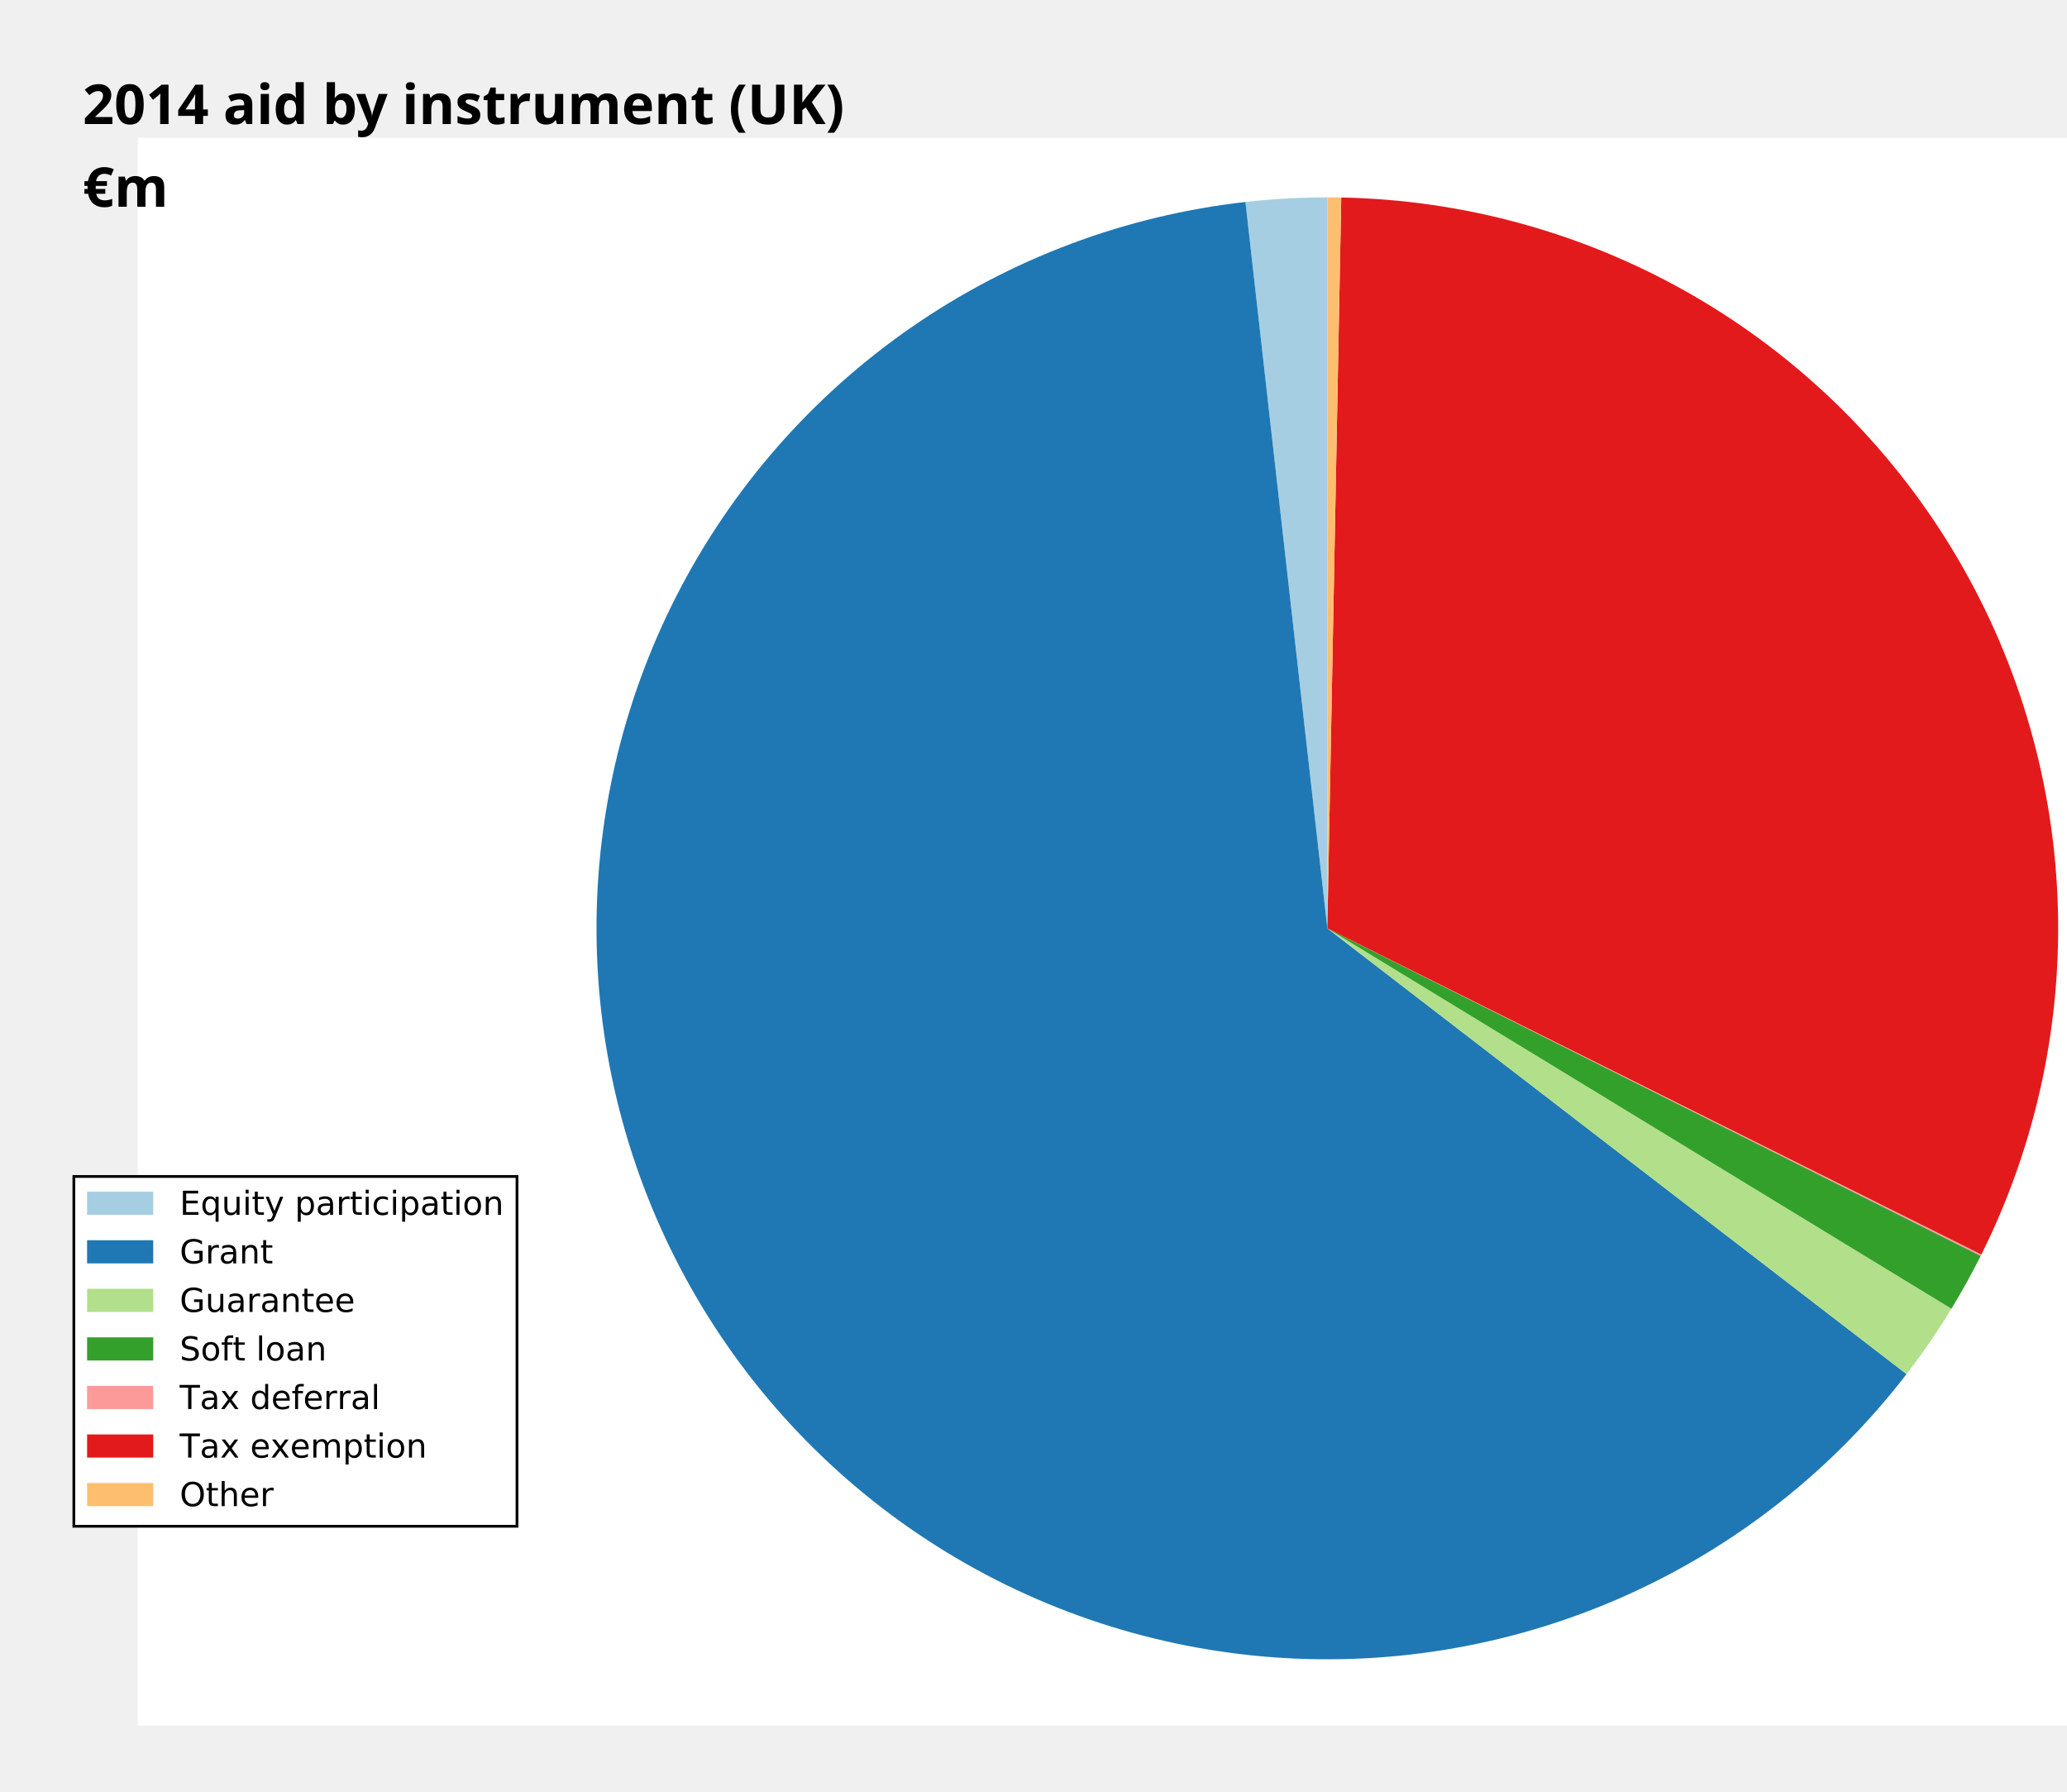
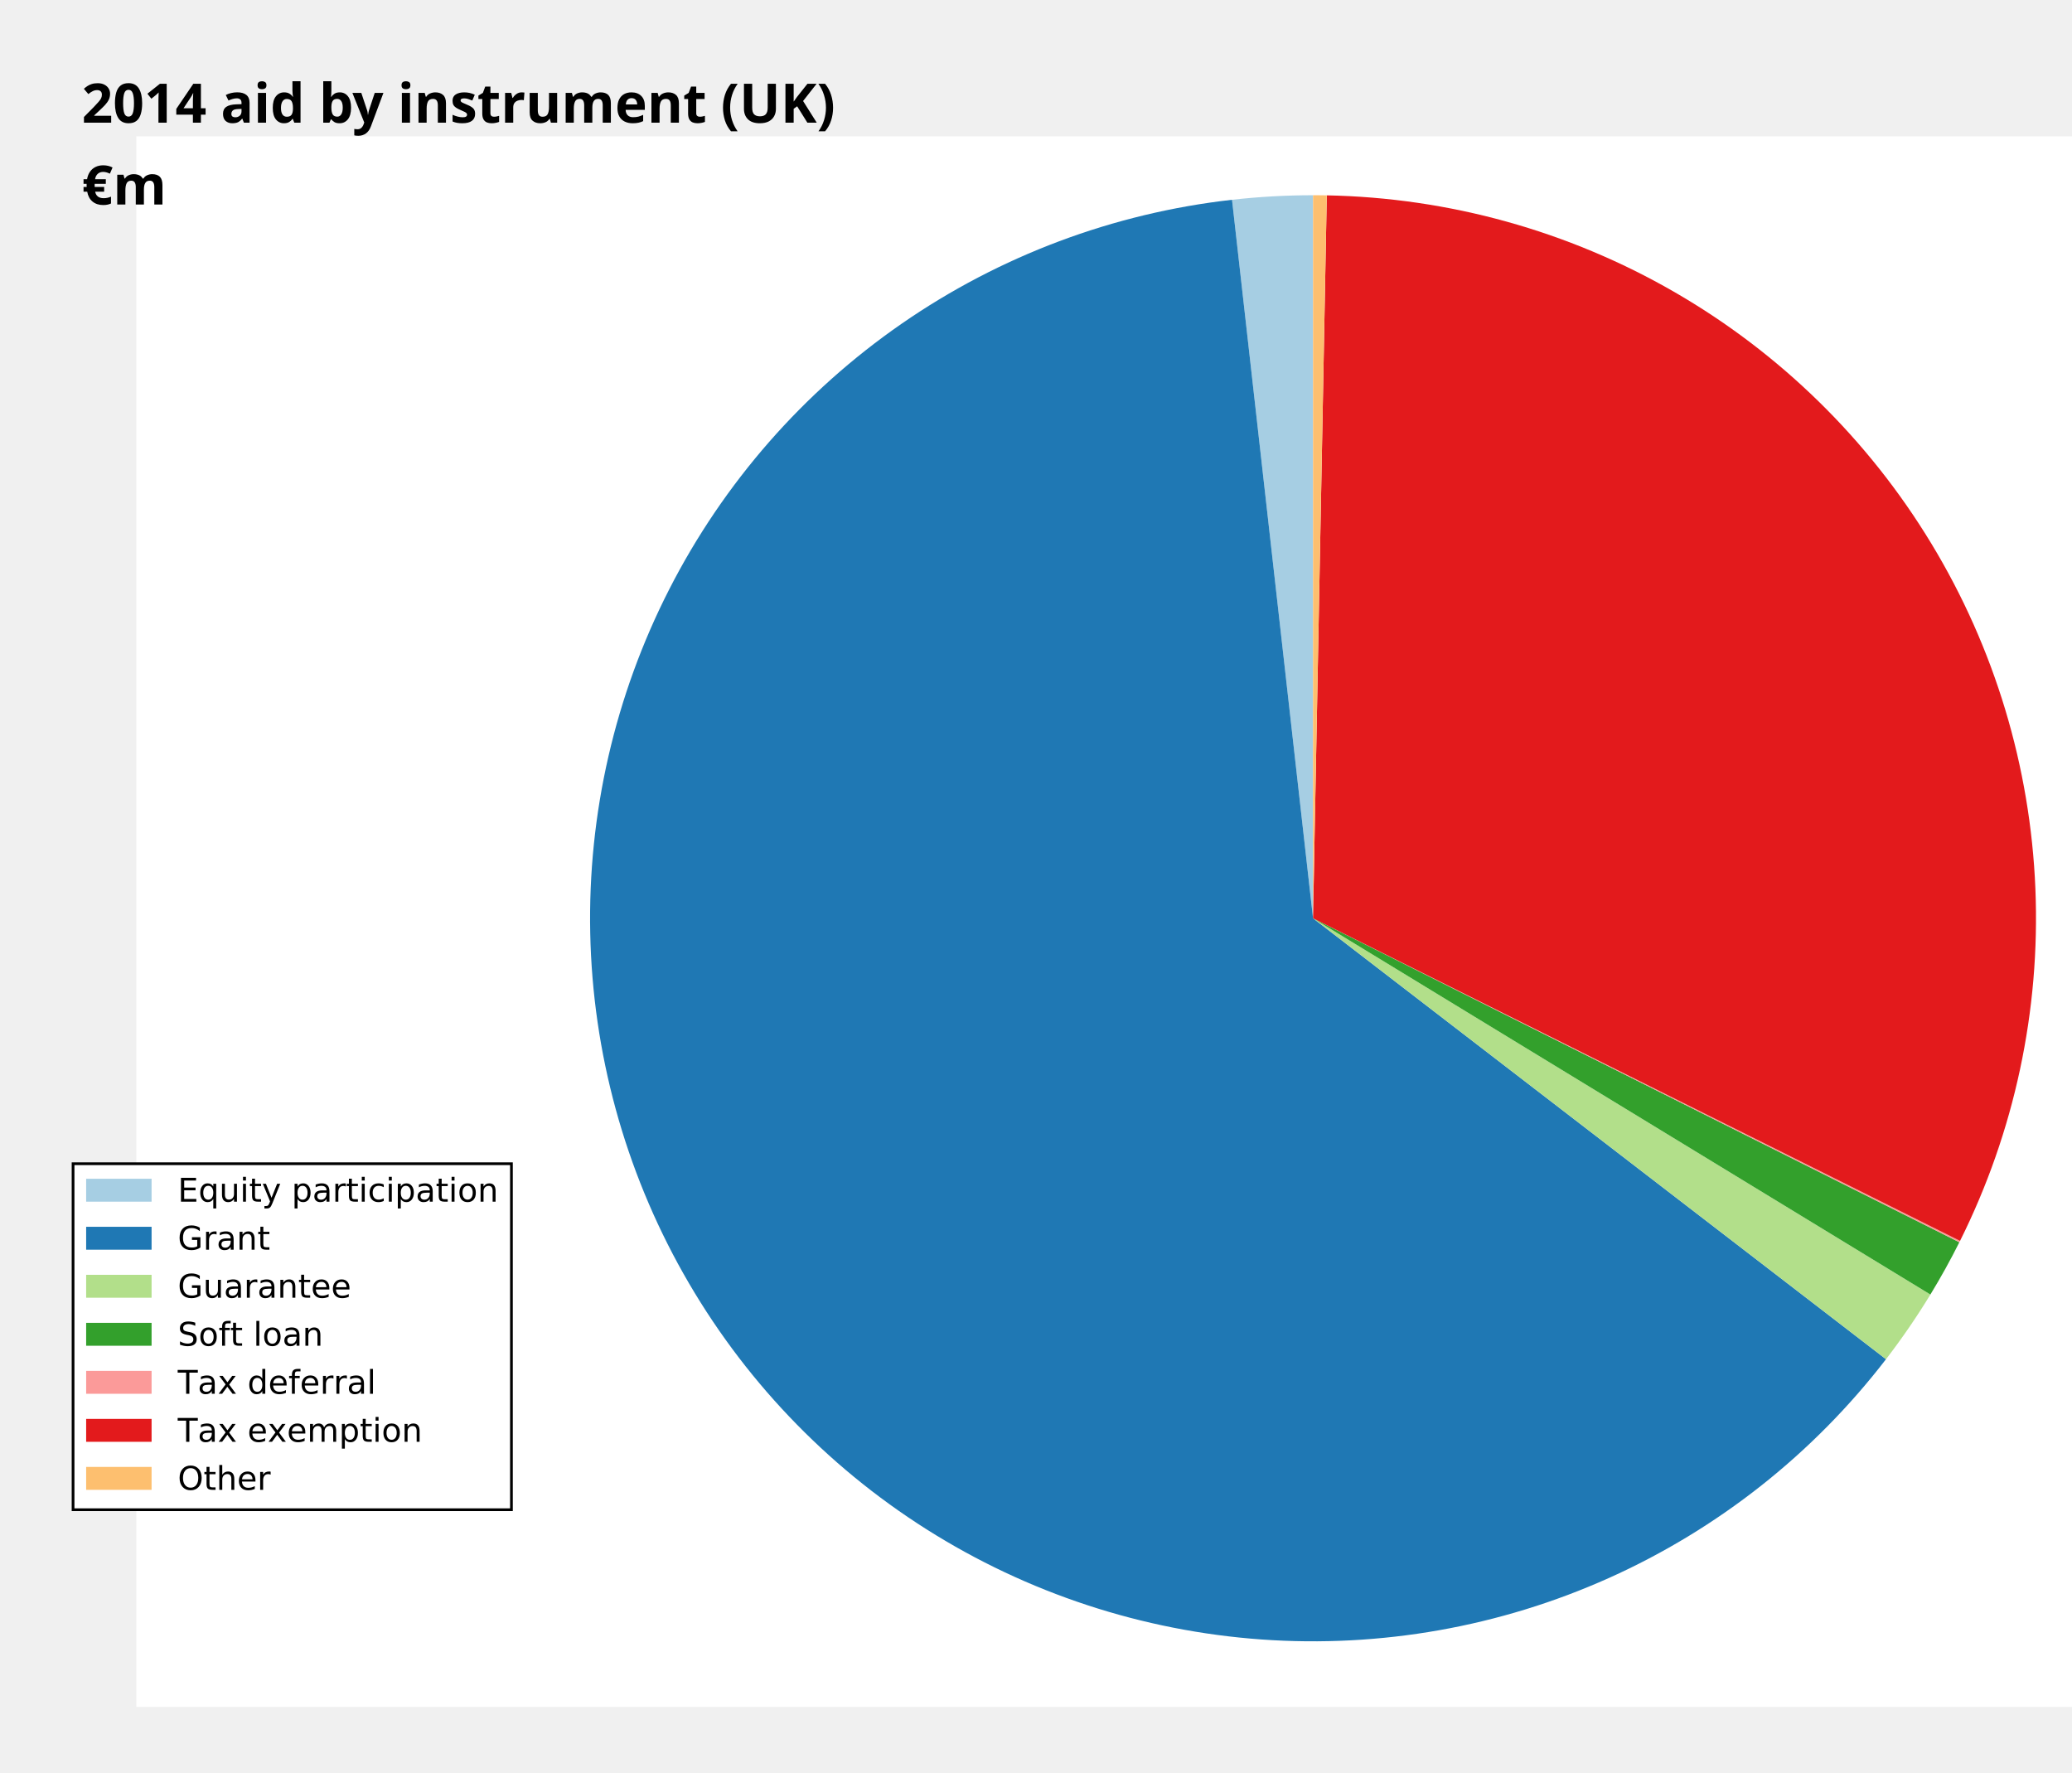
- <svg xmlns="http://www.w3.org/2000/svg" xmlns:xlink="http://www.w3.org/1999/xlink" height="650" version="1.1" width="750">
+ <svg xmlns="http://www.w3.org/2000/svg" xmlns:xlink="http://www.w3.org/1999/xlink" height="650" version="1.1" width="760">
  <defs>
    <style type="text/css">
   *{stroke-linecap:butt;stroke-linejoin:round;stroke-miterlimit:100000;}
  </style>
  </defs>
  <style>
  .tooltip{
	   font-size: 12px;
       font-family: "Helvetica";
       fill: white;
       stroke: white;
       stroke-width: 0.85;
        }
        .tooltip_bg{
	   fill: #34495E;
	   stroke: white;
	   stroke-width: 1;
	   opacity: 0.85;
        }
    .section:hover
    {
        opacity: 0.5;
    }
     .title
			{
				font-family: sans-serif;
				font-size: 20px;
				font-weight: bold;
			}
    .subtitle	
			{
				font-family: sans-serif;
				font-size: 14px;
				font-style: italic;
			}
 </style>
  <g id="figure_1" transform="translate(50,50) scale(2)">
    <g id="patch_1">
      <path d="M 0 288  L 432 288  L 432 0  L 0 0  z " style="fill:#ffffff;" />
    </g>
    <g id="axes_1">
      <g id="patch_2">
        <path atitle="Equity participation" class="section" d="M 215.808 10.8  C 213.326 10.8 210.845 10.87 208.367 11.009  C 205.889 11.148 203.415 11.357 200.949 11.635  L 215.808 143.389  L 215.808 10.8  z " style="fill:#a6cee3;" value="134.6" />
      </g>
      <g id="patch_3">
        <path atitle="Grant" class="section" d="M 200.949 11.635  C 179.187 14.09 158.369 21.898 140.36 34.359  C 122.352 46.821 107.708 63.553 97.743 83.053  C 87.777 102.554 82.796 124.224 83.247 146.119  C 83.698 168.014 89.566 189.46 100.326 208.534  C 111.086 227.609 126.406 243.723 144.912 255.433  C 163.419 267.143 184.541 274.087 206.385 275.644  C 228.23 277.2 250.123 273.32 270.103 264.353  C 290.082 255.385 307.532 241.605 320.888 224.249  L 215.808 143.389  L 200.949 11.635  z " style="fill:#1f78b4;" value="4727.2" />
      </g>
      <g id="patch_4">
        <path atitle="Guarantee" class="section" d="M 320.888 224.249  C 322.351 222.348 323.762 220.408 325.119 218.43  C 326.477 216.452 327.781 214.438 329.029 212.389  L 215.808 143.389  L 320.888 224.249  z " style="fill:#b2df8a;" value="130.1" />
      </g>
      <g id="patch_5">
        <path atitle="Soft loan" class="section" d="M 329.029 212.389  C 329.98 210.829 330.899 209.249 331.784 207.651  C 332.67 206.053 333.522 204.436 334.341 202.803  L 215.808 143.389  L 329.029 212.389  z " style="fill:#33a02c;" value="99.1" />
      </g>
      <g id="patch_6">
        <path atitle="Tax deferral" class="section" d="M 334.341 202.803  C 334.362 202.761 334.382 202.72 334.403 202.679  C 334.424 202.638 334.444 202.596 334.465 202.555  L 215.808 143.389  L 334.341 202.803  z " style="fill:#fb9a99;" value="2.5" />
      </g>
      <g id="patch_7">
        <path atitle="Tax exemption" class="section" d="M 334.465 202.555  C 344.449 182.533 349.204 160.305 348.286 137.951  C 347.368 115.596 340.807 93.833 329.216 74.697  C 317.625 55.56 301.376 39.665 281.989 28.498  C 262.602 17.33 240.7 11.25 218.33 10.824  L 215.808 143.389  L 334.465 202.555  z " style="fill:#e31a1c;" value="2414.2" />
      </g>
      <g id="patch_8">
        <path atitle="Other" class="section" d="M 218.33 10.824  C 217.91 10.816 217.49 10.81 217.069 10.806  C 216.649 10.802 216.229 10.8 215.808 10.8  L 215.808 143.389  L 218.33 10.824  z " style="fill:#fdbf6f;" value="22.8" />
      </g>
      <g id="matplotlib.axis_1" />
      <g id="matplotlib.axis_2" />
      <g id="legend_1" transform="translate(-20,180) scale(0.5)">
        <g id="patch_9">
          <path d="M 16.8 143.696  L 177.593 143.696  L 177.593 16.8  L 16.8 16.8  z " style="fill:#ffffff;stroke:#000000;stroke-linejoin:miter;" />
        </g>
        <g id="patch_10">
          <path d="M 21.6 30.718  L 45.6 30.718  L 45.6 22.318  L 21.6 22.318  z " style="fill:#a6cee3;" />
        </g>
        <g id="text_1">
          <defs>
            <path d="M 34.281 27.484  Q 23.391 27.484 19.188 25  Q 14.984 22.516 14.984 16.5  Q 14.984 11.719 18.141 8.906  Q 21.297 6.109 26.703 6.109  Q 34.188 6.109 38.703 11.406  Q 43.219 16.703 43.219 25.484  L 43.219 27.484  z M 52.203 31.203  L 52.203 0  L 43.219 0  L 43.219 8.297  Q 40.141 3.328 35.547 0.953  Q 30.953 -1.422 24.312 -1.422  Q 15.922 -1.422 10.953 3.297  Q 6 8.016 6 15.922  Q 6 25.141 12.172 29.828  Q 18.359 34.516 30.609 34.516  L 43.219 34.516  L 43.219 35.406  Q 43.219 41.609 39.141 45  Q 35.062 48.391 27.688 48.391  Q 23 48.391 18.547 47.266  Q 14.109 46.141 10.016 43.891  L 10.016 52.203  Q 14.938 54.109 19.578 55.047  Q 24.219 56 28.609 56  Q 40.484 56 46.344 49.844  Q 52.203 43.703 52.203 31.203  " id="BitstreamVeraSans-Roman-61" />
            <path d="M 30.609 48.391  Q 23.391 48.391 19.188 42.75  Q 14.984 37.109 14.984 27.297  Q 14.984 17.484 19.156 11.844  Q 23.344 6.203 30.609 6.203  Q 37.797 6.203 41.984 11.859  Q 46.188 17.531 46.188 27.297  Q 46.188 37.016 41.984 42.703  Q 37.797 48.391 30.609 48.391  M 30.609 56  Q 42.328 56 49.016 48.375  Q 55.719 40.766 55.719 27.297  Q 55.719 13.875 49.016 6.219  Q 42.328 -1.422 30.609 -1.422  Q 18.844 -1.422 12.172 6.219  Q 5.516 13.875 5.516 27.297  Q 5.516 40.766 12.172 48.375  Q 18.844 56 30.609 56  " id="BitstreamVeraSans-Roman-6f" />
            <path d="M 18.312 70.219  L 18.312 54.688  L 36.812 54.688  L 36.812 47.703  L 18.312 47.703  L 18.312 18.016  Q 18.312 11.328 20.141 9.422  Q 21.969 7.516 27.594 7.516  L 36.812 7.516  L 36.812 0  L 27.594 0  Q 17.188 0 13.234 3.875  Q 9.281 7.766 9.281 18.016  L 9.281 47.703  L 2.688 47.703  L 2.688 54.688  L 9.281 54.688  L 9.281 70.219  z " id="BitstreamVeraSans-Roman-74" />
            <path d="M 9.812 72.906  L 55.906 72.906  L 55.906 64.594  L 19.672 64.594  L 19.672 43.016  L 54.391 43.016  L 54.391 34.719  L 19.672 34.719  L 19.672 8.297  L 56.781 8.297  L 56.781 0  L 9.812 0  z " id="BitstreamVeraSans-Roman-45" />
            <path d="M 41.109 46.297  Q 39.594 47.172 37.812 47.578  Q 36.031 48 33.891 48  Q 26.266 48 22.188 43.047  Q 18.109 38.094 18.109 28.812  L 18.109 0  L 9.078 0  L 9.078 54.688  L 18.109 54.688  L 18.109 46.188  Q 20.953 51.172 25.484 53.578  Q 30.031 56 36.531 56  Q 37.453 56 38.578 55.875  Q 39.703 55.766 41.062 55.516  z " id="BitstreamVeraSans-Roman-72" />
            <path id="BitstreamVeraSans-Roman-20" />
            <path d="M 8.5 21.578  L 8.5 54.688  L 17.484 54.688  L 17.484 21.922  Q 17.484 14.156 20.5 10.266  Q 23.531 6.391 29.594 6.391  Q 36.859 6.391 41.078 11.031  Q 45.312 15.672 45.312 23.688  L 45.312 54.688  L 54.297 54.688  L 54.297 0  L 45.312 0  L 45.312 8.406  Q 42.047 3.422 37.719 1  Q 33.406 -1.422 27.688 -1.422  Q 18.266 -1.422 13.375 4.438  Q 8.5 10.297 8.5 21.578  " id="BitstreamVeraSans-Roman-75" />
            <path d="M 18.109 8.203  L 18.109 -20.797  L 9.078 -20.797  L 9.078 54.688  L 18.109 54.688  L 18.109 46.391  Q 20.953 51.266 25.266 53.625  Q 29.594 56 35.594 56  Q 45.562 56 51.781 48.094  Q 58.016 40.188 58.016 27.297  Q 58.016 14.406 51.781 6.484  Q 45.562 -1.422 35.594 -1.422  Q 29.594 -1.422 25.266 0.953  Q 20.953 3.328 18.109 8.203  M 48.688 27.297  Q 48.688 37.203 44.609 42.844  Q 40.531 48.484 33.406 48.484  Q 26.266 48.484 22.188 42.844  Q 18.109 37.203 18.109 27.297  Q 18.109 17.391 22.188 11.75  Q 26.266 6.109 33.406 6.109  Q 40.531 6.109 44.609 11.75  Q 48.688 17.391 48.688 27.297  " id="BitstreamVeraSans-Roman-70" />
            <path d="M 14.797 27.297  Q 14.797 17.391 18.875 11.75  Q 22.953 6.109 30.078 6.109  Q 37.203 6.109 41.297 11.75  Q 45.406 17.391 45.406 27.297  Q 45.406 37.203 41.297 42.844  Q 37.203 48.484 30.078 48.484  Q 22.953 48.484 18.875 42.844  Q 14.797 37.203 14.797 27.297  M 45.406 8.203  Q 42.578 3.328 38.25 0.953  Q 33.938 -1.422 27.875 -1.422  Q 17.969 -1.422 11.734 6.484  Q 5.516 14.406 5.516 27.297  Q 5.516 40.188 11.734 48.094  Q 17.969 56 27.875 56  Q 33.938 56 38.25 53.625  Q 42.578 51.266 45.406 46.391  L 45.406 54.688  L 54.391 54.688  L 54.391 -20.797  L 45.406 -20.797  z " id="BitstreamVeraSans-Roman-71" />
            <path d="M 32.172 -5.078  Q 28.375 -14.844 24.75 -17.812  Q 21.141 -20.797 15.094 -20.797  L 7.906 -20.797  L 7.906 -13.281  L 13.188 -13.281  Q 16.891 -13.281 18.938 -11.516  Q 21 -9.766 23.484 -3.219  L 25.094 0.875  L 2.984 54.688  L 12.5 54.688  L 29.594 11.922  L 46.688 54.688  L 56.203 54.688  z " id="BitstreamVeraSans-Roman-79" />
            <path d="M 9.422 54.688  L 18.406 54.688  L 18.406 0  L 9.422 0  z M 9.422 75.984  L 18.406 75.984  L 18.406 64.594  L 9.422 64.594  z " id="BitstreamVeraSans-Roman-69" />
            <path d="M 54.891 33.016  L 54.891 0  L 45.906 0  L 45.906 32.719  Q 45.906 40.484 42.875 44.328  Q 39.844 48.188 33.797 48.188  Q 26.516 48.188 22.312 43.547  Q 18.109 38.922 18.109 30.906  L 18.109 0  L 9.078 0  L 9.078 54.688  L 18.109 54.688  L 18.109 46.188  Q 21.344 51.125 25.703 53.562  Q 30.078 56 35.797 56  Q 45.219 56 50.047 50.172  Q 54.891 44.344 54.891 33.016  " id="BitstreamVeraSans-Roman-6e" />
            <path d="M 48.781 52.594  L 48.781 44.188  Q 44.969 46.297 41.141 47.344  Q 37.312 48.391 33.406 48.391  Q 24.656 48.391 19.812 42.844  Q 14.984 37.312 14.984 27.297  Q 14.984 17.281 19.812 11.734  Q 24.656 6.203 33.406 6.203  Q 37.312 6.203 41.141 7.25  Q 44.969 8.297 48.781 10.406  L 48.781 2.094  Q 45.016 0.344 40.984 -0.531  Q 36.969 -1.422 32.422 -1.422  Q 20.062 -1.422 12.781 6.344  Q 5.516 14.109 5.516 27.297  Q 5.516 40.672 12.859 48.328  Q 20.219 56 33.016 56  Q 37.156 56 41.109 55.141  Q 45.062 54.297 48.781 52.594  " id="BitstreamVeraSans-Roman-63" />
          </defs>
          <g transform="translate(55.2 30.71813)scale(0.12 -0.12)">
            <use xlink:href="#BitstreamVeraSans-Roman-45" />
            <use x="63.184" xlink:href="#BitstreamVeraSans-Roman-71" />
            <use x="126.66" xlink:href="#BitstreamVeraSans-Roman-75" />
            <use x="190.039" xlink:href="#BitstreamVeraSans-Roman-69" />
            <use x="217.822" xlink:href="#BitstreamVeraSans-Roman-74" />
            <use x="257.031" xlink:href="#BitstreamVeraSans-Roman-79" />
            <use x="316.211" xlink:href="#BitstreamVeraSans-Roman-20" />
            <use x="347.998" xlink:href="#BitstreamVeraSans-Roman-70" />
            <use x="411.475" xlink:href="#BitstreamVeraSans-Roman-61" />
            <use x="472.754" xlink:href="#BitstreamVeraSans-Roman-72" />
            <use x="513.867" xlink:href="#BitstreamVeraSans-Roman-74" />
            <use x="553.076" xlink:href="#BitstreamVeraSans-Roman-69" />
            <use x="580.859" xlink:href="#BitstreamVeraSans-Roman-63" />
            <use x="635.84" xlink:href="#BitstreamVeraSans-Roman-69" />
            <use x="663.623" xlink:href="#BitstreamVeraSans-Roman-70" />
            <use x="727.1" xlink:href="#BitstreamVeraSans-Roman-61" />
            <use x="788.379" xlink:href="#BitstreamVeraSans-Roman-74" />
            <use x="827.588" xlink:href="#BitstreamVeraSans-Roman-69" />
            <use x="855.371" xlink:href="#BitstreamVeraSans-Roman-6f" />
            <use x="916.553" xlink:href="#BitstreamVeraSans-Roman-6e" />
          </g>
        </g>
        <g id="patch_11">
          <path d="M 21.6 48.332  L 45.6 48.332  L 45.6 39.932  L 21.6 39.932  z " style="fill:#1f78b4;" />
        </g>
        <g id="text_2">
          <defs>
            <path d="M 59.516 10.406  L 59.516 29.984  L 43.406 29.984  L 43.406 38.094  L 69.281 38.094  L 69.281 6.781  Q 63.578 2.734 56.688 0.656  Q 49.812 -1.422 42 -1.422  Q 24.906 -1.422 15.25 8.562  Q 5.609 18.562 5.609 36.375  Q 5.609 54.25 15.25 64.234  Q 24.906 74.219 42 74.219  Q 49.125 74.219 55.547 72.453  Q 61.969 70.703 67.391 67.281  L 67.391 56.781  Q 61.922 61.422 55.766 63.766  Q 49.609 66.109 42.828 66.109  Q 29.438 66.109 22.719 58.641  Q 16.016 51.172 16.016 36.375  Q 16.016 21.625 22.719 14.156  Q 29.438 6.688 42.828 6.688  Q 48.047 6.688 52.141 7.594  Q 56.25 8.5 59.516 10.406  " id="BitstreamVeraSans-Roman-47" />
          </defs>
          <g transform="translate(55.2 48.33187)scale(0.12 -0.12)">
            <use xlink:href="#BitstreamVeraSans-Roman-47" />
            <use x="77.49" xlink:href="#BitstreamVeraSans-Roman-72" />
            <use x="118.604" xlink:href="#BitstreamVeraSans-Roman-61" />
            <use x="179.883" xlink:href="#BitstreamVeraSans-Roman-6e" />
            <use x="243.262" xlink:href="#BitstreamVeraSans-Roman-74" />
          </g>
        </g>
        <g id="patch_12">
          <path d="M 21.6 65.946  L 45.6 65.946  L 45.6 57.546  L 21.6 57.546  z " style="fill:#b2df8a;" />
        </g>
        <g id="text_3">
          <defs>
            <path d="M 56.203 29.594  L 56.203 25.203  L 14.891 25.203  Q 15.484 15.922 20.484 11.062  Q 25.484 6.203 34.422 6.203  Q 39.594 6.203 44.453 7.469  Q 49.312 8.734 54.109 11.281  L 54.109 2.781  Q 49.266 0.734 44.188 -0.344  Q 39.109 -1.422 33.891 -1.422  Q 20.797 -1.422 13.156 6.188  Q 5.516 13.812 5.516 26.812  Q 5.516 40.234 12.766 48.109  Q 20.016 56 32.328 56  Q 43.359 56 49.781 48.891  Q 56.203 41.797 56.203 29.594  M 47.219 32.234  Q 47.125 39.594 43.094 43.984  Q 39.062 48.391 32.422 48.391  Q 24.906 48.391 20.391 44.141  Q 15.875 39.891 15.188 32.172  z " id="BitstreamVeraSans-Roman-65" />
          </defs>
          <g transform="translate(55.2 65.94563)scale(0.12 -0.12)">
            <use xlink:href="#BitstreamVeraSans-Roman-47" />
            <use x="77.49" xlink:href="#BitstreamVeraSans-Roman-75" />
            <use x="140.869" xlink:href="#BitstreamVeraSans-Roman-61" />
            <use x="202.148" xlink:href="#BitstreamVeraSans-Roman-72" />
            <use x="243.262" xlink:href="#BitstreamVeraSans-Roman-61" />
            <use x="304.541" xlink:href="#BitstreamVeraSans-Roman-6e" />
            <use x="367.92" xlink:href="#BitstreamVeraSans-Roman-74" />
            <use x="407.129" xlink:href="#BitstreamVeraSans-Roman-65" />
            <use x="468.652" xlink:href="#BitstreamVeraSans-Roman-65" />
          </g>
        </g>
        <g id="patch_13">
          <path d="M 21.6 83.559  L 45.6 83.559  L 45.6 75.159  L 21.6 75.159  z " style="fill:#33a02c;" />
        </g>
        <g id="text_4">
          <defs>
            <path d="M 37.109 75.984  L 37.109 68.5  L 28.516 68.5  Q 23.688 68.5 21.797 66.547  Q 19.922 64.594 19.922 59.516  L 19.922 54.688  L 34.719 54.688  L 34.719 47.703  L 19.922 47.703  L 19.922 0  L 10.891 0  L 10.891 47.703  L 2.297 47.703  L 2.297 54.688  L 10.891 54.688  L 10.891 58.5  Q 10.891 67.625 15.141 71.797  Q 19.391 75.984 28.609 75.984  z " id="BitstreamVeraSans-Roman-66" />
            <path d="M 53.516 70.516  L 53.516 60.891  Q 47.906 63.578 42.922 64.891  Q 37.938 66.219 33.297 66.219  Q 25.25 66.219 20.875 63.094  Q 16.5 59.969 16.5 54.203  Q 16.5 49.359 19.406 46.891  Q 22.312 44.438 30.422 42.922  L 36.375 41.703  Q 47.406 39.594 52.656 34.297  Q 57.906 29 57.906 20.125  Q 57.906 9.516 50.797 4.047  Q 43.703 -1.422 29.984 -1.422  Q 24.812 -1.422 18.969 -0.25  Q 13.141 0.922 6.891 3.219  L 6.891 13.375  Q 12.891 10.016 18.656 8.297  Q 24.422 6.594 29.984 6.594  Q 38.422 6.594 43.016 9.906  Q 47.609 13.234 47.609 19.391  Q 47.609 24.75 44.312 27.781  Q 41.016 30.812 33.5 32.328  L 27.484 33.5  Q 16.453 35.688 11.516 40.375  Q 6.594 45.062 6.594 53.422  Q 6.594 63.094 13.406 68.656  Q 20.219 74.219 32.172 74.219  Q 37.312 74.219 42.625 73.281  Q 47.953 72.359 53.516 70.516  " id="BitstreamVeraSans-Roman-53" />
            <path d="M 9.422 75.984  L 18.406 75.984  L 18.406 0  L 9.422 0  z " id="BitstreamVeraSans-Roman-6c" />
          </defs>
          <g transform="translate(55.2 83.55938)scale(0.12 -0.12)">
            <use xlink:href="#BitstreamVeraSans-Roman-53" />
            <use x="63.477" xlink:href="#BitstreamVeraSans-Roman-6f" />
            <use x="124.658" xlink:href="#BitstreamVeraSans-Roman-66" />
            <use x="159.848" xlink:href="#BitstreamVeraSans-Roman-74" />
            <use x="199.057" xlink:href="#BitstreamVeraSans-Roman-20" />
            <use x="230.844" xlink:href="#BitstreamVeraSans-Roman-6c" />
            <use x="258.627" xlink:href="#BitstreamVeraSans-Roman-6f" />
            <use x="319.809" xlink:href="#BitstreamVeraSans-Roman-61" />
            <use x="381.088" xlink:href="#BitstreamVeraSans-Roman-6e" />
          </g>
        </g>
        <g id="patch_14">
          <path d="M 21.6 101.173  L 45.6 101.173  L 45.6 92.773  L 21.6 92.773  z " style="fill:#fb9a99;" />
        </g>
        <g id="text_5">
          <defs>
            <path d="M -0.297 72.906  L 61.375 72.906  L 61.375 64.594  L 35.5 64.594  L 35.5 0  L 25.594 0  L 25.594 64.594  L -0.297 64.594  z " id="BitstreamVeraSans-Roman-54" />
            <path d="M 54.891 54.688  L 35.109 28.078  L 55.906 0  L 45.312 0  L 29.391 21.484  L 13.484 0  L 2.875 0  L 24.125 28.609  L 4.688 54.688  L 15.281 54.688  L 29.781 35.203  L 44.281 54.688  z " id="BitstreamVeraSans-Roman-78" />
            <path d="M 45.406 46.391  L 45.406 75.984  L 54.391 75.984  L 54.391 0  L 45.406 0  L 45.406 8.203  Q 42.578 3.328 38.25 0.953  Q 33.938 -1.422 27.875 -1.422  Q 17.969 -1.422 11.734 6.484  Q 5.516 14.406 5.516 27.297  Q 5.516 40.188 11.734 48.094  Q 17.969 56 27.875 56  Q 33.938 56 38.25 53.625  Q 42.578 51.266 45.406 46.391  M 14.797 27.297  Q 14.797 17.391 18.875 11.75  Q 22.953 6.109 30.078 6.109  Q 37.203 6.109 41.297 11.75  Q 45.406 17.391 45.406 27.297  Q 45.406 37.203 41.297 42.844  Q 37.203 48.484 30.078 48.484  Q 22.953 48.484 18.875 42.844  Q 14.797 37.203 14.797 27.297  " id="BitstreamVeraSans-Roman-64" />
          </defs>
          <g transform="translate(55.2 101.1731)scale(0.12 -0.12)">
            <use xlink:href="#BitstreamVeraSans-Roman-54" />
            <use x="60.834" xlink:href="#BitstreamVeraSans-Roman-61" />
            <use x="122.113" xlink:href="#BitstreamVeraSans-Roman-78" />
            <use x="181.293" xlink:href="#BitstreamVeraSans-Roman-20" />
            <use x="213.08" xlink:href="#BitstreamVeraSans-Roman-64" />
            <use x="276.557" xlink:href="#BitstreamVeraSans-Roman-65" />
            <use x="338.08" xlink:href="#BitstreamVeraSans-Roman-66" />
            <use x="373.285" xlink:href="#BitstreamVeraSans-Roman-65" />
            <use x="434.809" xlink:href="#BitstreamVeraSans-Roman-72" />
            <use x="475.906" xlink:href="#BitstreamVeraSans-Roman-72" />
            <use x="517.02" xlink:href="#BitstreamVeraSans-Roman-61" />
            <use x="578.299" xlink:href="#BitstreamVeraSans-Roman-6c" />
          </g>
        </g>
        <g id="patch_15">
          <path d="M 21.6 118.787  L 45.6 118.787  L 45.6 110.387  L 21.6 110.387  z " style="fill:#e31a1c;" />
        </g>
        <g id="text_6">
          <defs>
            <path d="M 52 44.188  Q 55.375 50.25 60.062 53.125  Q 64.75 56 71.094 56  Q 79.641 56 84.281 50.016  Q 88.922 44.047 88.922 33.016  L 88.922 0  L 79.891 0  L 79.891 32.719  Q 79.891 40.578 77.094 44.375  Q 74.312 48.188 68.609 48.188  Q 61.625 48.188 57.562 43.547  Q 53.516 38.922 53.516 30.906  L 53.516 0  L 44.484 0  L 44.484 32.719  Q 44.484 40.625 41.703 44.406  Q 38.922 48.188 33.109 48.188  Q 26.219 48.188 22.156 43.531  Q 18.109 38.875 18.109 30.906  L 18.109 0  L 9.078 0  L 9.078 54.688  L 18.109 54.688  L 18.109 46.188  Q 21.188 51.219 25.484 53.609  Q 29.781 56 35.688 56  Q 41.656 56 45.828 52.969  Q 50 49.953 52 44.188  " id="BitstreamVeraSans-Roman-6d" />
          </defs>
          <g transform="translate(55.2 118.7869)scale(0.12 -0.12)">
            <use xlink:href="#BitstreamVeraSans-Roman-54" />
            <use x="60.834" xlink:href="#BitstreamVeraSans-Roman-61" />
            <use x="122.113" xlink:href="#BitstreamVeraSans-Roman-78" />
            <use x="181.293" xlink:href="#BitstreamVeraSans-Roman-20" />
            <use x="213.08" xlink:href="#BitstreamVeraSans-Roman-65" />
            <use x="274.588" xlink:href="#BitstreamVeraSans-Roman-78" />
            <use x="333.721" xlink:href="#BitstreamVeraSans-Roman-65" />
            <use x="395.244" xlink:href="#BitstreamVeraSans-Roman-6d" />
            <use x="492.656" xlink:href="#BitstreamVeraSans-Roman-70" />
            <use x="556.133" xlink:href="#BitstreamVeraSans-Roman-74" />
            <use x="595.342" xlink:href="#BitstreamVeraSans-Roman-69" />
            <use x="623.125" xlink:href="#BitstreamVeraSans-Roman-6f" />
            <use x="684.307" xlink:href="#BitstreamVeraSans-Roman-6e" />
          </g>
        </g>
        <g id="patch_16">
          <path d="M 21.6 136.401  L 45.6 136.401  L 45.6 128.001  L 21.6 128.001  z " style="fill:#fdbf6f;" />
        </g>
        <g id="text_7">
          <defs>
            <path d="M 54.891 33.016  L 54.891 0  L 45.906 0  L 45.906 32.719  Q 45.906 40.484 42.875 44.328  Q 39.844 48.188 33.797 48.188  Q 26.516 48.188 22.312 43.547  Q 18.109 38.922 18.109 30.906  L 18.109 0  L 9.078 0  L 9.078 75.984  L 18.109 75.984  L 18.109 46.188  Q 21.344 51.125 25.703 53.562  Q 30.078 56 35.797 56  Q 45.219 56 50.047 50.172  Q 54.891 44.344 54.891 33.016  " id="BitstreamVeraSans-Roman-68" />
            <path d="M 39.406 66.219  Q 28.656 66.219 22.328 58.203  Q 16.016 50.203 16.016 36.375  Q 16.016 22.609 22.328 14.594  Q 28.656 6.594 39.406 6.594  Q 50.141 6.594 56.422 14.594  Q 62.703 22.609 62.703 36.375  Q 62.703 50.203 56.422 58.203  Q 50.141 66.219 39.406 66.219  M 39.406 74.219  Q 54.734 74.219 63.906 63.938  Q 73.094 53.656 73.094 36.375  Q 73.094 19.141 63.906 8.859  Q 54.734 -1.422 39.406 -1.422  Q 24.031 -1.422 14.812 8.828  Q 5.609 19.094 5.609 36.375  Q 5.609 53.656 14.812 63.938  Q 24.031 74.219 39.406 74.219  " id="BitstreamVeraSans-Roman-4f" />
          </defs>
          <g transform="translate(55.2 136.4006)scale(0.12 -0.12)">
            <use xlink:href="#BitstreamVeraSans-Roman-4f" />
            <use x="78.711" xlink:href="#BitstreamVeraSans-Roman-74" />
            <use x="117.92" xlink:href="#BitstreamVeraSans-Roman-68" />
            <use x="181.299" xlink:href="#BitstreamVeraSans-Roman-65" />
            <use x="242.822" xlink:href="#BitstreamVeraSans-Roman-72" />
          </g>
        </g>
      </g>
    </g>
  </g>
  <g id="title" visibility="visible">
    <text class="title" x="30" y="45">
   2014 aid by instrument (UK)
  </text>
    <text class="title" x="30" y="75">
   €m
  </text>
  </g>
  <rect class="tooltip_bg" height="20" id="tooltip_bg" rx="2" ry="2" visibility="hidden" width="100" x="0" y="0" />
  <text class="tooltip" id="tooltip" visibility="hidden" x="0" y="0">
  Tooltip
 </text>
</svg>
